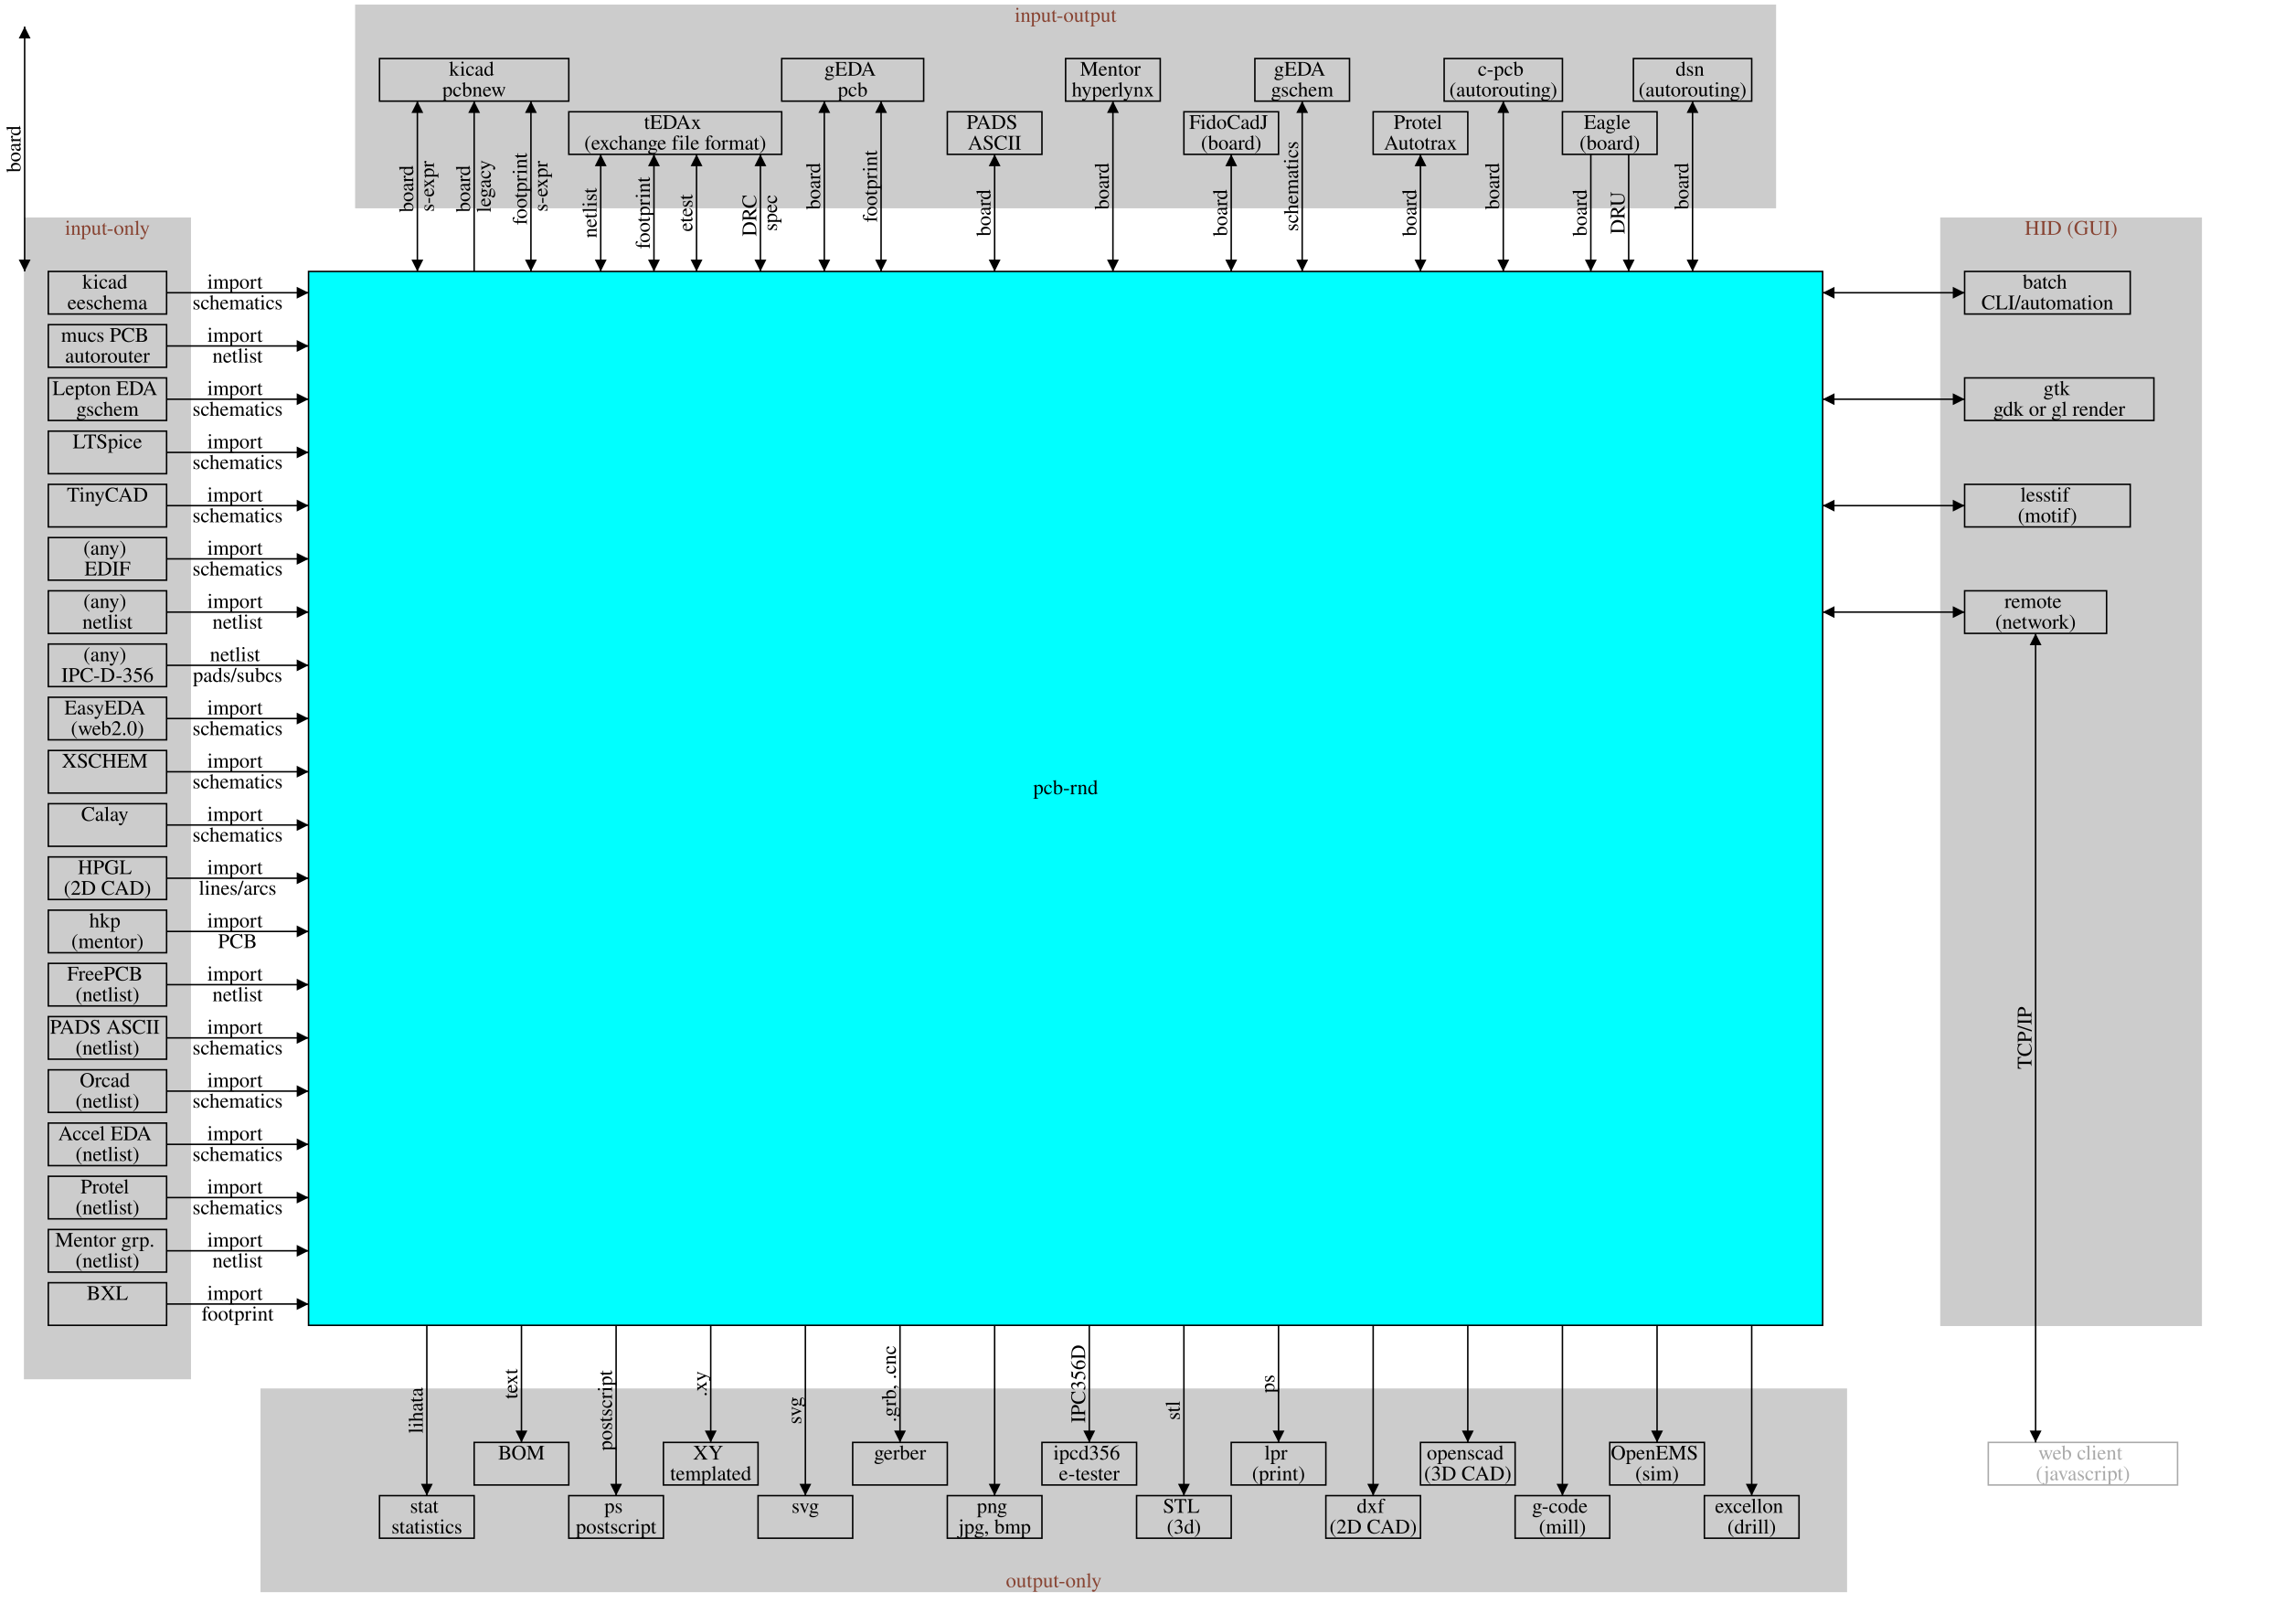
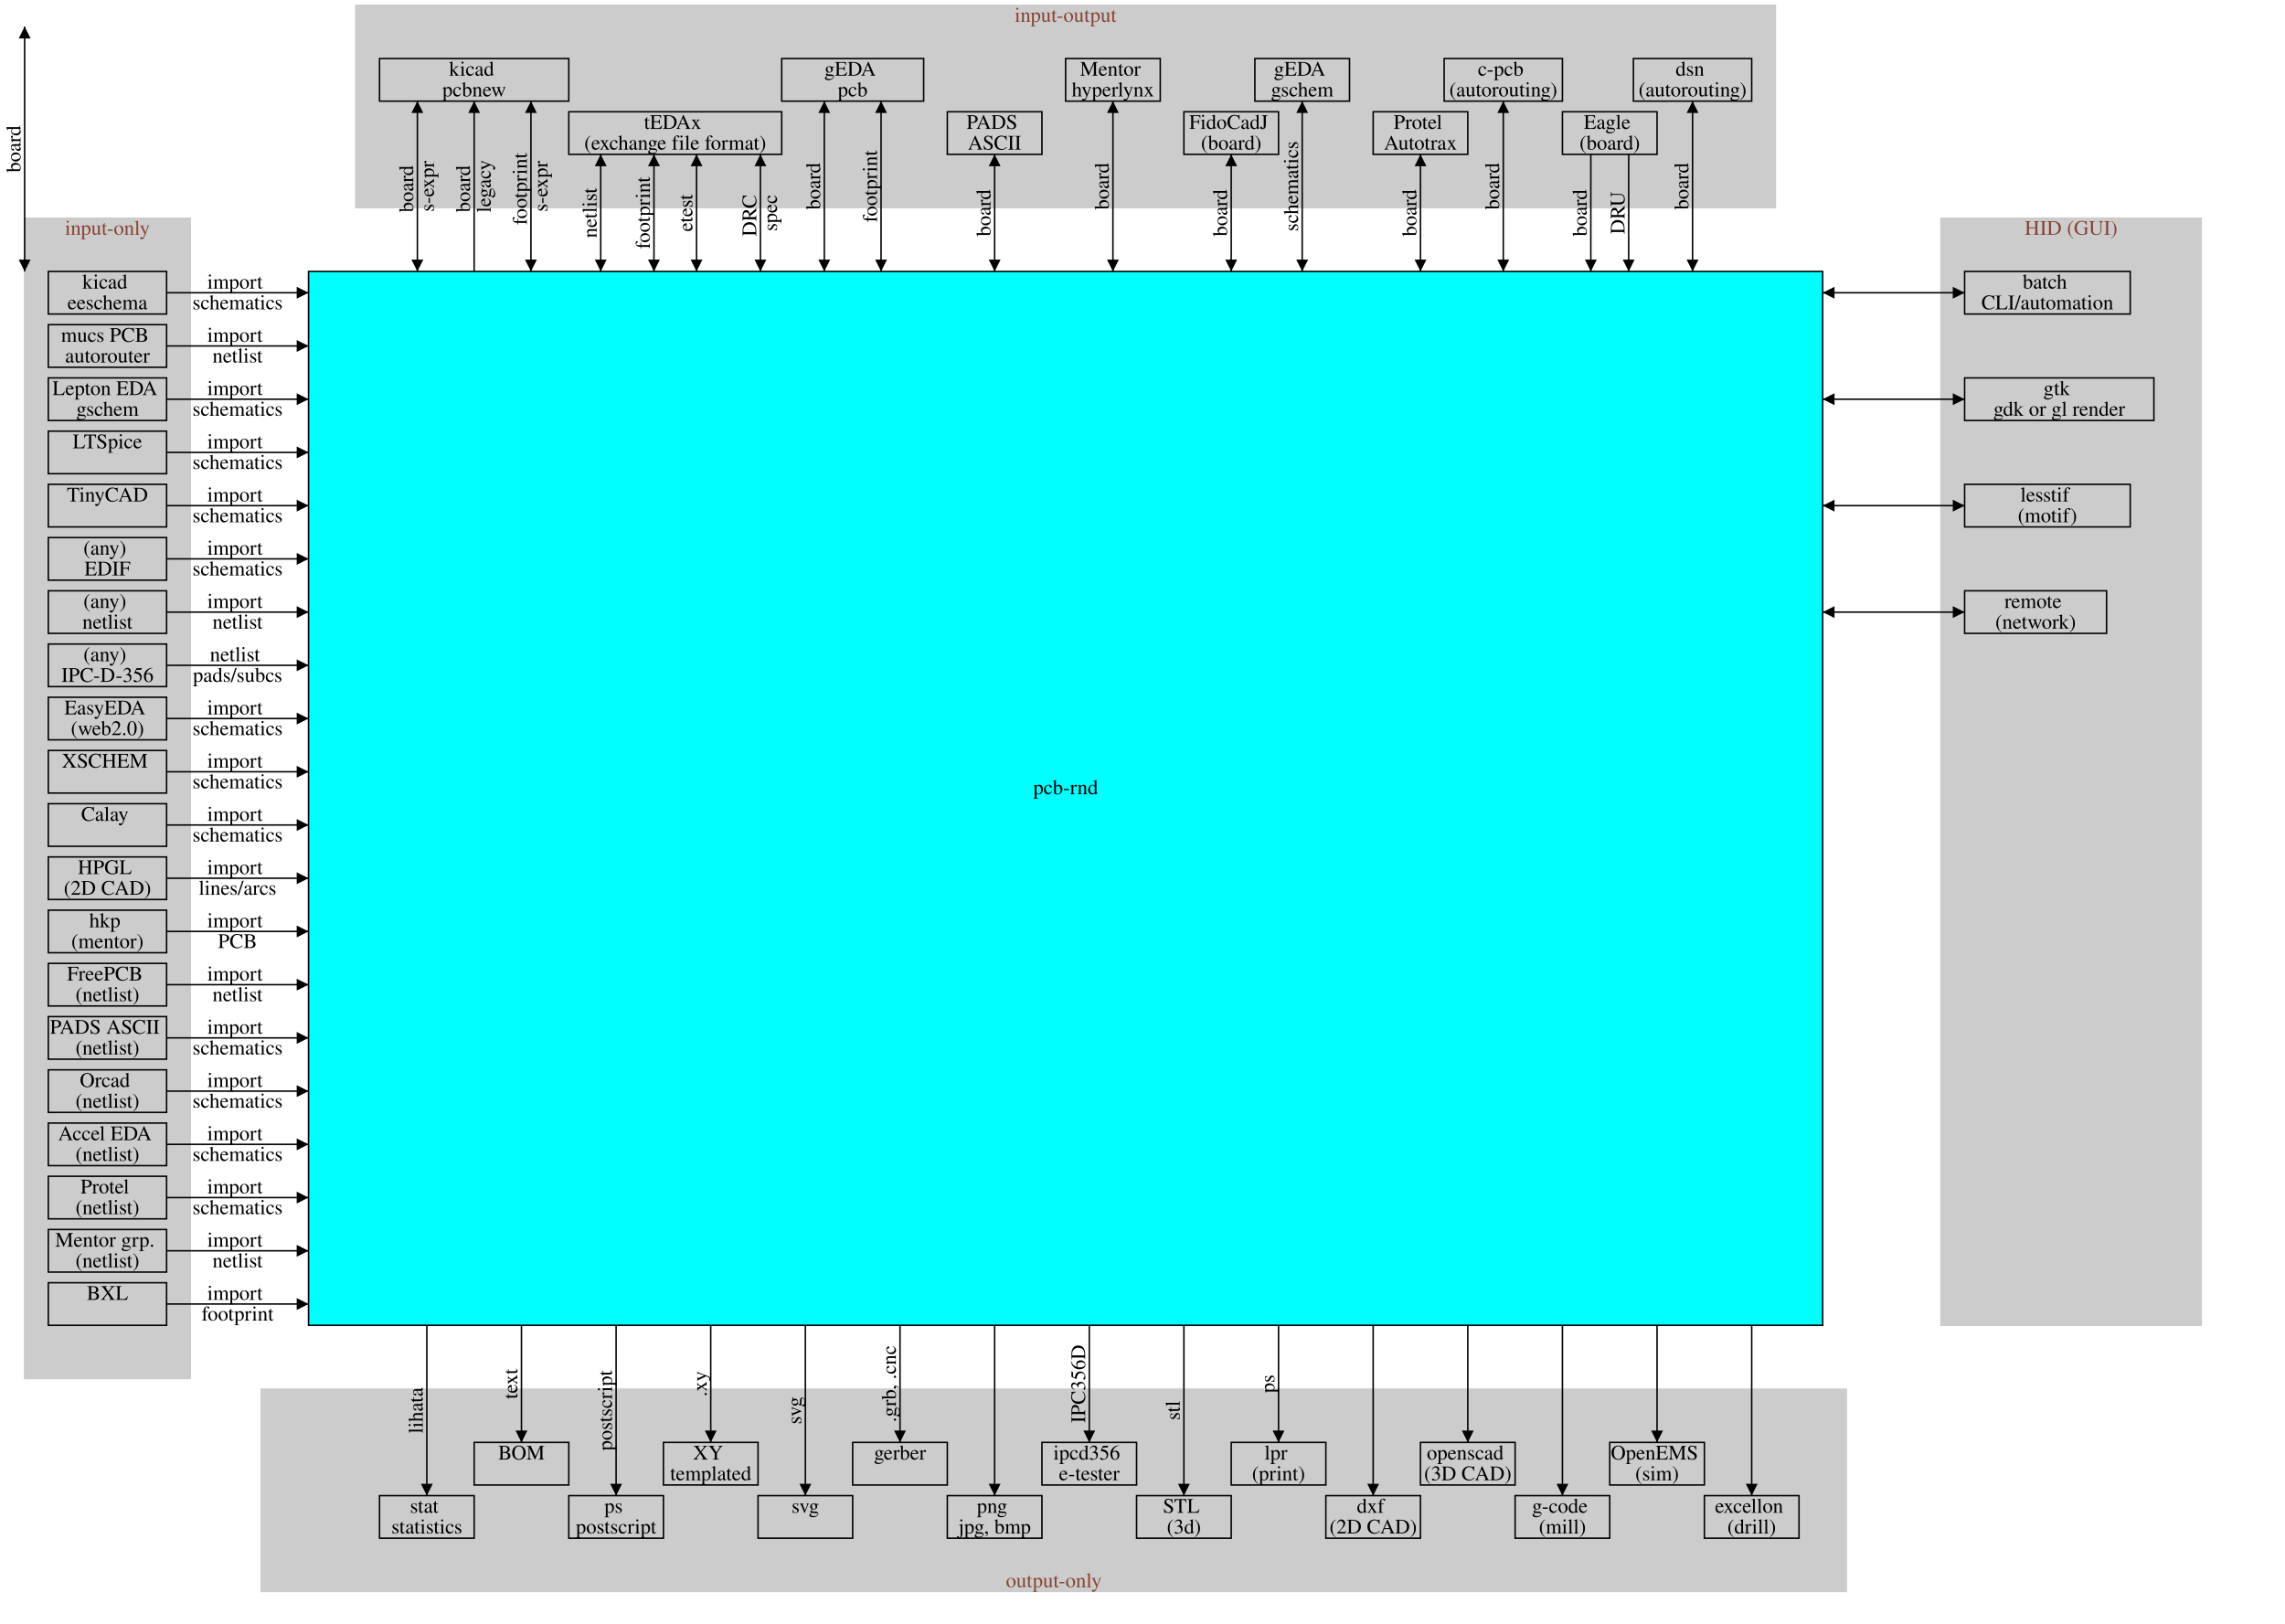
<svg xmlns="http://www.w3.org/2000/svg" width="1520pt" height="1080pt" viewBox="-8 -18 1528 1098">
  <g>
    <marker id="ahs" viewBox="0 0 60 60" refX="0" refY="30" markerUnits="strokeWidth" markerWidth="8" markerHeight="10" orient="auto">
      <path d="M 60 0 L 0 30 L 60 60 z" />
    </marker>
    <marker id="ahe" viewBox="-60 0 60 60" refX="0" refY="30" markerUnits="strokeWidth" markerWidth="8" markerHeight="10" orient="auto">
      <g transform="scale(-1 1)">
        <path d="M 60 0 L 0 30 L 60 60 z" />
      </g>
    </marker>
    <polygon fill="#00ffff" stroke="#000000" points="192,165.6 1216,165.6  1216,878.4 192,878.4" />
    <text fill="#000000" text-anchor="middle" x="704" y="522" font-family="Times,serif" font-size="14.00">
      <tspan dy="-0.2em">pcb-rnd</tspan>
    </text>
    <polygon fill="#cccccc" stroke="#cccccc" points="160,921.6 1232,921.6  1232,1058.4 160,1058.4" />
    <text fill="#884433" text-anchor="middle" x="696" y="1058.4" font-family="Times,serif" font-size="14.00">
      <tspan dy="-0.2em">output-only</tspan>
    </text>
    <polygon fill="#cccccc" stroke="#cccccc" points="1296,129.6 1472,129.6  1472,878.4 1296,878.4" />
    <text fill="#884433" text-anchor="middle" x="1384" y="129.6" font-family="Times,serif" font-size="14.00">
      <tspan dy="0.8em">HID (GUI)</tspan>
    </text>
    <polygon fill="#cccccc" stroke="#cccccc" points="224,-14.4 1184,-14.4  1184,122.4 224,122.4" />
    <text fill="#884433" text-anchor="middle" x="704" y="-14.4" font-family="Times,serif" font-size="14.00">
      <tspan dy="0.8em">input-output</tspan>
    </text>
    <polygon fill="#cccccc" stroke="#cccccc" points="0,129.6 112,129.6  112,914.4 0,914.4" />
    <text fill="#884433" text-anchor="middle" x="56" y="129.6" font-family="Times,serif" font-size="14.00">
      <tspan dy="0.8em">input-only</tspan>
    </text>
    <polygon fill="none" stroke="#000000" points="368,57.6 512,57.6  512,86.4 368,86.4" />
    <text fill="#000000" text-anchor="middle" x="440" y="72" font-family="Times,serif" font-size="14.00">
      <tspan dy="-0.2em">tEDAx</tspan>
      <tspan x="440" dy="1em">(exchange file format)</tspan>
    </text>
    <polygon fill="none" stroke="#000000" points="1312,237.6 1440,237.6  1440,266.4 1312,266.4" />
    <text fill="#000000" text-anchor="middle" x="1376" y="252" font-family="Times,serif" font-size="14.00">
      <tspan dy="-0.2em">gtk</tspan>
      <tspan x="1376" dy="1em">gdk or gl render</tspan>
    </text>
    <polygon fill="none" stroke="#000000" points="240,21.6 368,21.6  368,50.4 240,50.4" />
    <text fill="#000000" text-anchor="middle" x="304" y="36" font-family="Times,serif" font-size="14.00">
      <tspan dy="-0.2em">kicad</tspan>
      <tspan x="304" dy="1em">pcbnew</tspan>
    </text>
-     <polygon fill="none" stroke="#aaaaaa" points="1328,957.6 1456,957.6  1456,986.4 1328,986.4" />
-     <text fill="#aaaaaa" text-anchor="middle" x="1392" y="972" font-family="Times,serif" font-size="14.00">
-       <tspan dy="-0.2em">web client</tspan>
-       <tspan x="1392" dy="1em">(javascript)</tspan>
-     </text>
    <polygon fill="none" stroke="#000000" points="1312,165.6 1424,165.6  1424,194.4 1312,194.4" />
    <text fill="#000000" text-anchor="middle" x="1368" y="180" font-family="Times,serif" font-size="14.00">
      <tspan dy="-0.2em">batch</tspan>
      <tspan x="1368" dy="1em">CLI/automation</tspan>
    </text>
    <polygon fill="none" stroke="#000000" points="1312,309.6 1424,309.6  1424,338.4 1312,338.4" />
    <text fill="#000000" text-anchor="middle" x="1368" y="324" font-family="Times,serif" font-size="14.00">
      <tspan dy="-0.2em">lesstif</tspan>
      <tspan x="1368" dy="1em">(motif)</tspan>
    </text>
    <polygon fill="none" stroke="#000000" points="1312,381.6 1408,381.6  1408,410.4 1312,410.4" />
    <text fill="#000000" text-anchor="middle" x="1360" y="396" font-family="Times,serif" font-size="14.00">
      <tspan dy="-0.2em">remote</tspan>
      <tspan x="1360" dy="1em">(network)</tspan>
    </text>
    <polygon fill="none" stroke="#000000" points="512,21.6 608,21.6  608,50.4 512,50.4" />
    <text fill="#000000" text-anchor="middle" x="560" y="36" font-family="Times,serif" font-size="14.00">
      <tspan dy="-0.2em">gEDA</tspan>
      <tspan x="560" dy="1em">pcb</tspan>
    </text>
+     <polygon fill="none" stroke="#000000" points="16,417.6 96,417.6  96,446.4 16,446.4" />
+     <text fill="#000000" text-anchor="middle" x="56" y="432" font-family="Times,serif" font-size="14.00">
+       <tspan dy="-0.2em">(any)</tspan>
+       <tspan x="56" dy="1em">IPC-D-356</tspan>
+     </text>
    <polygon fill="none" stroke="#000000" points="16,309.6 96,309.6  96,338.4 16,338.4" />
    <text fill="#000000" text-anchor="middle" x="56" y="324" font-family="Times,serif" font-size="14.00">
      <tspan dy="-0.2em">TinyCAD</tspan>
    </text>
    <polygon fill="none" stroke="#000000" points="16,525.6 96,525.6  96,554.4 16,554.4" />
    <text fill="#000000" text-anchor="middle" x="56" y="540" font-family="Times,serif" font-size="14.00">
      <tspan dy="-0.2em">Calay</tspan>
      <tspan x="56" dy="1em" />
    </text>
    <polygon fill="none" stroke="#000000" points="16,201.6 96,201.6  96,230.4 16,230.4" />
    <text fill="#000000" text-anchor="middle" x="56" y="216" font-family="Times,serif" font-size="14.00">
      <tspan dy="-0.2em">mucs PCB</tspan>
      <tspan x="56" dy="1em">autorouter</tspan>
    </text>
    <polygon fill="none" stroke="#000000" points="16,489.6 96,489.6  96,518.4 16,518.4" />
    <text fill="#000000" text-anchor="middle" x="56" y="504" font-family="Times,serif" font-size="14.00">
      <tspan dy="-0.2em">XSCHEM</tspan>
      <tspan x="56" dy="1em" />
    </text>
-     <polygon fill="none" stroke="#000000" points="16,417.6 96,417.6  96,446.4 16,446.4" />
-     <text fill="#000000" text-anchor="middle" x="56" y="432" font-family="Times,serif" font-size="14.00">
-       <tspan dy="-0.2em">(any)</tspan>
-       <tspan x="56" dy="1em">IPC-D-356</tspan>
-     </text>
    <polygon fill="none" stroke="#000000" points="16,345.6 96,345.6  96,374.4 16,374.4" />
    <text fill="#000000" text-anchor="middle" x="56" y="360" font-family="Times,serif" font-size="14.00">
      <tspan dy="-0.2em">(any)</tspan>
      <tspan x="56" dy="1em">EDIF</tspan>
    </text>
    <polygon fill="none" stroke="#000000" points="16,273.6 96,273.6  96,302.4 16,302.4" />
    <text fill="#000000" text-anchor="middle" x="56" y="288" font-family="Times,serif" font-size="14.00">
      <tspan dy="-0.2em">LTSpice</tspan>
    </text>
    <polygon fill="none" stroke="#000000" points="16,237.6 96,237.6  96,266.4 16,266.4" />
    <text fill="#000000" text-anchor="middle" x="56" y="252" font-family="Times,serif" font-size="14.00">
      <tspan dy="-0.2em">Lepton EDA</tspan>
      <tspan x="56" dy="1em">gschem</tspan>
    </text>
    <polygon fill="none" stroke="#000000" points="16,453.6 96,453.6  96,482.4 16,482.4" />
    <text fill="#000000" text-anchor="middle" x="56" y="468" font-family="Times,serif" font-size="14.00">
      <tspan dy="-0.2em">EasyEDA</tspan>
      <tspan x="56" dy="1em">(web2.0)</tspan>
    </text>
    <polygon fill="none" stroke="#000000" points="16,165.6 96,165.6  96,194.4 16,194.4" />
    <text fill="#000000" text-anchor="middle" x="56" y="180" font-family="Times,serif" font-size="14.00">
      <tspan dy="-0.2em">kicad</tspan>
      <tspan x="56" dy="1em">eeschema</tspan>
    </text>
    <polygon fill="none" stroke="#000000" points="16,381.6 96,381.6  96,410.4 16,410.4" />
    <text fill="#000000" text-anchor="middle" x="56" y="396" font-family="Times,serif" font-size="14.00">
      <tspan dy="-0.2em">(any)</tspan>
      <tspan x="56" dy="1em">netlist</tspan>
    </text>
    <polygon fill="none" stroke="#000000" points="1088,21.6 1168,21.6  1168,50.4 1088,50.4" />
    <text fill="#000000" text-anchor="middle" x="1128" y="36" font-family="Times,serif" font-size="14.00">
      <tspan dy="-0.2em">dsn</tspan>
      <tspan x="1128" dy="1em">(autorouting)</tspan>
    </text>
    <polygon fill="none" stroke="#000000" points="960,21.6 1040,21.6  1040,50.4 960,50.4" />
    <text fill="#000000" text-anchor="middle" x="1000" y="36" font-family="Times,serif" font-size="14.00">
      <tspan dy="-0.2em">c-pcb</tspan>
      <tspan x="1000" dy="1em">(autorouting)</tspan>
    </text>
    <polygon fill="none" stroke="#000000" points="16,561.6 96,561.6  96,590.4 16,590.4" />
    <text fill="#000000" text-anchor="middle" x="56" y="576" font-family="Times,serif" font-size="14.00">
      <tspan dy="-0.2em">HPGL</tspan>
      <tspan x="56" dy="1em">(2D CAD)</tspan>
    </text>
    <polygon fill="none" stroke="#000000" points="16,633.6 96,633.6  96,662.4 16,662.4" />
    <text fill="#000000" text-anchor="middle" x="56" y="648" font-family="Times,serif" font-size="14.00">
      <tspan dy="-0.2em">FreePCB</tspan>
      <tspan x="56" dy="1em">(netlist)</tspan>
    </text>
    <polygon fill="none" stroke="#000000" points="16,741.6 96,741.6  96,770.4 16,770.4" />
    <text fill="#000000" text-anchor="middle" x="56" y="756" font-family="Times,serif" font-size="14.00">
      <tspan dy="-0.2em">Accel EDA</tspan>
      <tspan x="56" dy="1em">(netlist)</tspan>
    </text>
    <polygon fill="none" stroke="#000000" points="16,597.6 96,597.6  96,626.4 16,626.4" />
    <text fill="#000000" text-anchor="middle" x="56" y="612" font-family="Times,serif" font-size="14.00">
      <tspan dy="-0.2em">hkp</tspan>
      <tspan x="56" dy="1em">(mentor)</tspan>
    </text>
    <polygon fill="none" stroke="#000000" points="16,777.6 96,777.6  96,806.4 16,806.4" />
    <text fill="#000000" text-anchor="middle" x="56" y="792" font-family="Times,serif" font-size="14.00">
      <tspan dy="-0.2em">Protel</tspan>
      <tspan x="56" dy="1em">(netlist)</tspan>
    </text>
    <polygon fill="none" stroke="#000000" points="16,813.6 96,813.6  96,842.4 16,842.4" />
    <text fill="#000000" text-anchor="middle" x="56" y="828" font-family="Times,serif" font-size="14.00">
      <tspan dy="-0.2em">Mentor grp.</tspan>
      <tspan x="56" dy="1em">(netlist)</tspan>
    </text>
    <polygon fill="none" stroke="#000000" points="16,705.6 96,705.6  96,734.4 16,734.4" />
    <text fill="#000000" text-anchor="middle" x="56" y="720" font-family="Times,serif" font-size="14.00">
      <tspan dy="-0.2em">Orcad</tspan>
      <tspan x="56" dy="1em">(netlist)</tspan>
    </text>
    <polygon fill="none" stroke="#000000" points="16,849.6 96,849.6  96,878.4 16,878.4" />
    <text fill="#000000" text-anchor="middle" x="56" y="864" font-family="Times,serif" font-size="14.00">
      <tspan dy="-0.2em">BXL</tspan>
    </text>
    <polygon fill="none" stroke="#000000" points="16,669.6 96,669.6  96,698.4 16,698.4" />
    <text fill="#000000" text-anchor="middle" x="56" y="684" font-family="Times,serif" font-size="14.00">
      <tspan dy="-0.2em">PADS ASCII</tspan>
      <tspan x="56" dy="1em">(netlist)</tspan>
    </text>
    <polygon fill="none" stroke="#000000" points="832,21.6 896,21.6  896,50.4 832,50.4" />
    <text fill="#000000" text-anchor="middle" x="864" y="36" font-family="Times,serif" font-size="14.00">
      <tspan dy="-0.2em">gEDA</tspan>
      <tspan x="864" dy="1em">gschem</tspan>
    </text>
    <polygon fill="none" stroke="#000000" points="704,21.6 768,21.6  768,50.4 704,50.4" />
    <text fill="#000000" text-anchor="middle" x="736" y="36" font-family="Times,serif" font-size="14.00">
      <tspan dy="-0.2em">Mentor</tspan>
      <tspan x="736" dy="1em">hyperlynx</tspan>
    </text>
    <polygon fill="none" stroke="#000000" points="624,57.6 688,57.6  688,86.4 624,86.4" />
    <text fill="#000000" text-anchor="middle" x="656" y="72" font-family="Times,serif" font-size="14.00">
      <tspan dy="-0.2em">PADS</tspan>
      <tspan x="656" dy="1em">ASCII</tspan>
    </text>
    <polygon fill="none" stroke="#000000" points="1040,57.6 1104,57.6  1104,86.4 1040,86.4" />
    <text fill="#000000" text-anchor="middle" x="1072" y="72" font-family="Times,serif" font-size="14.00">
      <tspan dy="-0.2em">Eagle</tspan>
      <tspan x="1072" dy="1em">(board)</tspan>
    </text>
    <polygon fill="none" stroke="#000000" points="784,57.6 848,57.6  848,86.4 784,86.4" />
    <text fill="#000000" text-anchor="middle" x="816" y="72" font-family="Times,serif" font-size="14.00">
      <tspan dy="-0.2em">FidoCadJ</tspan>
      <tspan x="816" dy="1em">(board)</tspan>
    </text>
    <polygon fill="none" stroke="#000000" points="912,57.6 976,57.6  976,86.4 912,86.4" />
    <text fill="#000000" text-anchor="middle" x="944" y="72" font-family="Times,serif" font-size="14.00">
      <tspan dy="-0.2em">Protel</tspan>
      <tspan x="944" dy="1em">Autotrax</tspan>
    </text>
    <polygon fill="none" stroke="#000000" points="560,957.6 624,957.6  624,986.4 560,986.4" />
    <text fill="#000000" text-anchor="middle" x="592" y="972" font-family="Times,serif" font-size="14.00">
      <tspan dy="-0.2em">gerber</tspan>
    </text>
    <polygon fill="none" stroke="#000000" points="496,993.6 560,993.6  560,1022.4 496,1022.4" />
    <text fill="#000000" text-anchor="middle" x="528" y="1008" font-family="Times,serif" font-size="14.00">
      <tspan dy="-0.2em">svg</tspan>
    </text>
    <polygon fill="none" stroke="#000000" points="752,993.6 816,993.6  816,1022.4 752,1022.4" />
    <text fill="#000000" text-anchor="middle" x="784" y="1008" font-family="Times,serif" font-size="14.00">
      <tspan dy="-0.2em">STL</tspan>
      <tspan x="784" dy="1em">(3d)</tspan>
    </text>
    <polygon fill="none" stroke="#000000" points="880,993.6 944,993.6  944,1022.4 880,1022.4" />
    <text fill="#000000" text-anchor="middle" x="912" y="1008" font-family="Times,serif" font-size="14.00">
      <tspan dy="-0.2em">dxf</tspan>
      <tspan x="912" dy="1em">(2D CAD)</tspan>
    </text>
    <polygon fill="none" stroke="#000000" points="1136,993.6 1200,993.6  1200,1022.4 1136,1022.4" />
    <text fill="#000000" text-anchor="middle" x="1168" y="1008" font-family="Times,serif" font-size="14.00">
      <tspan dy="-0.2em">excellon</tspan>
      <tspan x="1168" dy="1em">(drill)</tspan>
    </text>
    <polygon fill="none" stroke="#000000" points="432,957.6 496,957.6  496,986.4 432,986.4" />
    <text fill="#000000" text-anchor="middle" x="464" y="972" font-family="Times,serif" font-size="14.00">
      <tspan dy="-0.2em">XY</tspan>
      <tspan x="464" dy="1em">templated</tspan>
    </text>
    <polygon fill="none" stroke="#000000" points="944,957.6 1008,957.6  1008,986.4 944,986.4" />
    <text fill="#000000" text-anchor="middle" x="976" y="972" font-family="Times,serif" font-size="14.00">
      <tspan dy="-0.2em">openscad</tspan>
      <tspan x="976" dy="1em">(3D CAD)</tspan>
    </text>
    <polygon fill="none" stroke="#000000" points="1072,957.6 1136,957.6  1136,986.4 1072,986.4" />
    <text fill="#000000" text-anchor="middle" x="1104" y="972" font-family="Times,serif" font-size="14.00">
      <tspan dy="-0.2em">OpenEMS</tspan>
      <tspan x="1104" dy="1em">(sim)</tspan>
    </text>
    <polygon fill="none" stroke="#000000" points="816,957.6 880,957.6  880,986.4 816,986.4" />
    <text fill="#000000" text-anchor="middle" x="848" y="972" font-family="Times,serif" font-size="14.00">
      <tspan dy="-0.2em">lpr</tspan>
      <tspan x="848" dy="1em">(print)</tspan>
    </text>
    <polygon fill="none" stroke="#000000" points="688,957.6 752,957.6  752,986.4 688,986.4" />
    <text fill="#000000" text-anchor="middle" x="720" y="972" font-family="Times,serif" font-size="14.00">
      <tspan dy="-0.2em">ipcd356</tspan>
      <tspan x="720" dy="1em">e-tester</tspan>
    </text>
    <polygon fill="none" stroke="#000000" points="624,993.6 688,993.6  688,1022.4 624,1022.4" />
    <text fill="#000000" text-anchor="middle" x="656" y="1008" font-family="Times,serif" font-size="14.00">
      <tspan dy="-0.2em">png</tspan>
      <tspan x="656" dy="1em">jpg, bmp</tspan>
    </text>
    <polygon fill="none" stroke="#000000" points="368,993.6 432,993.6  432,1022.4 368,1022.4" />
    <text fill="#000000" text-anchor="middle" x="400" y="1008" font-family="Times,serif" font-size="14.00">
      <tspan dy="-0.2em">ps</tspan>
      <tspan x="400" dy="1em">postscript</tspan>
    </text>
    <polygon fill="none" stroke="#000000" points="304,957.6 368,957.6  368,986.4 304,986.4" />
    <text fill="#000000" text-anchor="middle" x="336" y="972" font-family="Times,serif" font-size="14.00">
      <tspan dy="-0.2em">BOM</tspan>
    </text>
    <polygon fill="none" stroke="#000000" points="1008,993.6 1072,993.6  1072,1022.4 1008,1022.4" />
    <text fill="#000000" text-anchor="middle" x="1040" y="1008" font-family="Times,serif" font-size="14.00">
      <tspan dy="-0.2em">g-code</tspan>
      <tspan x="1040" dy="1em">(mill)</tspan>
    </text>
    <polygon fill="none" stroke="#000000" points="240,993.6 304,993.6  304,1022.4 240,1022.4" />
    <text fill="#000000" text-anchor="middle" x="272" y="1008" font-family="Times,serif" font-size="14.00">
      <tspan dy="-0.2em">stat</tspan>
      <tspan x="272" dy="1em">statistics</tspan>
    </text>
-     <line marker-end="url(#ahe)" x1="96" y1="468" x2="192" y2="468" stroke="#000000" />
-     <text fill="#000000" text-anchor="middle" x="144" y="468" font-family="Times,serif" font-size="14.00">
-       <tspan dy="-0.2em">import</tspan>
-       <tspan x="144" dy="1em">schematics</tspan>
+     <line marker-end="url(#ahe)" x1="96" y1="504" x2="192" y2="504" stroke="#000000" />
+     <text fill="#000000" text-anchor="middle" x="144" y="504" font-family="Times,serif" font-size="14.00">
+       <tspan dy="-0.2em">import</tspan>
+       <tspan x="144" dy="1em">schematics</tspan>
+     </text>
+     <line marker-end="url(#ahe)" x1="96" y1="612" x2="192" y2="612" stroke="#000000" />
+     <text fill="#000000" text-anchor="middle" x="144" y="612" font-family="Times,serif" font-size="14.00">
+       <tspan dy="-0.2em">import</tspan>
+       <tspan x="144" dy="1em">PCB</tspan>
+     </text>
+     <line marker-end="url(#ahe)" x1="96" y1="540" x2="192" y2="540" stroke="#000000" />
+     <text fill="#000000" text-anchor="middle" x="144" y="540" font-family="Times,serif" font-size="14.00">
+       <tspan dy="-0.2em">import</tspan>
+       <tspan x="144" dy="1em">schematics</tspan>
+     </text>
+     <line marker-end="url(#ahe)" x1="336" y1="878.4" x2="336" y2="957.6" stroke="#000000" />
+     <g transform="rotate(-90 336 918)">
+       <text fill="#000000" text-anchor="middle" x="336" y="918" font-family="Times,serif" font-size="14.00">
+         <tspan dy="-0.2em">text</tspan>
+       </text>
+     </g>
+     <line marker-end="url(#ahe)" x1="96" y1="648" x2="192" y2="648" stroke="#000000" />
+     <text fill="#000000" text-anchor="middle" x="144" y="648" font-family="Times,serif" font-size="14.00">
+       <tspan dy="-0.2em">import</tspan>
+       <tspan x="144" dy="1em">netlist</tspan>
    </text>
    <line marker-end="url(#ahe)" x1="96" y1="576" x2="192" y2="576" stroke="#000000" />
    <text fill="#000000" text-anchor="middle" x="144" y="576" font-family="Times,serif" font-size="14.00">
      <tspan dy="-0.2em">import</tspan>
      <tspan x="144" dy="1em">lines/arcs</tspan>
    </text>
-     <line marker-end="url(#ahe)" x1="96" y1="504" x2="192" y2="504" stroke="#000000" />
-     <text fill="#000000" text-anchor="middle" x="144" y="504" font-family="Times,serif" font-size="14.00">
+     <line marker-end="url(#ahe)" x1="96" y1="180" x2="192" y2="180" stroke="#000000" />
+     <text fill="#000000" text-anchor="middle" x="144" y="180" font-family="Times,serif" font-size="14.00">
      <tspan dy="-0.2em">import</tspan>
      <tspan x="144" dy="1em">schematics</tspan>
    </text>
    <line marker-end="url(#ahe)" x1="464" y1="878.4" x2="464" y2="957.6" stroke="#000000" />
    <g transform="rotate(-90 464 918)">
      <text fill="#000000" text-anchor="middle" x="464" y="918" font-family="Times,serif" font-size="14.00">
        <tspan dy="-0.2em">.xy</tspan>
      </text>
    </g>
+     <line marker-end="url(#ahe)" marker-start="url(#ahs)" x1="1216" y1="396" x2="1312" y2="396" stroke="#000000" />
+     <line marker-end="url(#ahe)" x1="96" y1="756" x2="192" y2="756" stroke="#000000" />
+     <text fill="#000000" text-anchor="middle" x="144" y="756" font-family="Times,serif" font-size="14.00">
+       <tspan dy="-0.2em">import</tspan>
+       <tspan x="144" dy="1em">schematics</tspan>
+     </text>
    <line marker-end="url(#ahe)" x1="96" y1="684" x2="192" y2="684" stroke="#000000" />
    <text fill="#000000" text-anchor="middle" x="144" y="684" font-family="Times,serif" font-size="14.00">
      <tspan dy="-0.2em">import</tspan>
      <tspan x="144" dy="1em">schematics</tspan>
    </text>
-     <line marker-end="url(#ahe)" x1="96" y1="612" x2="192" y2="612" stroke="#000000" />
-     <text fill="#000000" text-anchor="middle" x="144" y="612" font-family="Times,serif" font-size="14.00">
-       <tspan dy="-0.2em">import</tspan>
-       <tspan x="144" dy="1em">PCB</tspan>
-     </text>
-     <line marker-end="url(#ahe)" x1="96" y1="540" x2="192" y2="540" stroke="#000000" />
-     <text fill="#000000" text-anchor="middle" x="144" y="540" font-family="Times,serif" font-size="14.00">
-       <tspan dy="-0.2em">import</tspan>
-       <tspan x="144" dy="1em">schematics</tspan>
+     <line marker-end="url(#ahe)" x1="848" y1="878.4" x2="848" y2="957.6" stroke="#000000" />
+     <g transform="rotate(-90 848 918)">
+       <text fill="#000000" text-anchor="middle" x="848" y="918" font-family="Times,serif" font-size="14.00">
+         <tspan dy="-0.2em">ps</tspan>
+       </text>
+     </g>
+     <line marker-end="url(#ahe)" x1="720" y1="878.4" x2="720" y2="957.6" stroke="#000000" />
+     <g transform="rotate(-90 720 918)">
+       <text fill="#000000" text-anchor="middle" x="720" y="918" font-family="Times,serif" font-size="14.00">
+         <tspan dy="-0.2em">IPC356D</tspan>
+       </text>
+     </g>
+     <line marker-end="url(#ahe)" x1="96" y1="864" x2="192" y2="864" stroke="#000000" />
+     <text fill="#000000" text-anchor="middle" x="144" y="864" font-family="Times,serif" font-size="14.00">
+       <tspan dy="-0.2em">import</tspan>
+       <tspan x="144" dy="1em">footprint</tspan>
    </text>
    <line marker-end="url(#ahe)" x1="592" y1="878.4" x2="592" y2="957.6" stroke="#000000" />
    <g transform="rotate(-90 592 918)">
      <text fill="#000000" text-anchor="middle" x="592" y="918" font-family="Times,serif" font-size="14.00">
        <tspan dy="-0.2em">.grb, .cnc</tspan>
      </text>
    </g>
-     <line marker-end="url(#ahe)" marker-start="url(#ahs)" x1="1216" y1="252" x2="1312" y2="252" stroke="#000000" />
-     <line marker-end="url(#ahe)" x1="336" y1="878.4" x2="336" y2="957.6" stroke="#000000" />
-     <g transform="rotate(-90 336 918)">
-       <text fill="#000000" text-anchor="middle" x="336" y="918" font-family="Times,serif" font-size="14.00">
-         <tspan dy="-0.2em">text</tspan>
-       </text>
-     </g>
+     <line marker-end="url(#ahe)" x1="96" y1="792" x2="192" y2="792" stroke="#000000" />
+     <text fill="#000000" text-anchor="middle" x="144" y="792" font-family="Times,serif" font-size="14.00">
+       <tspan dy="-0.2em">import</tspan>
+       <tspan x="144" dy="1em">schematics</tspan>
+     </text>
+     <line marker-end="url(#ahe)" x1="1104" y1="878.4" x2="1104" y2="957.6" stroke="#000000" />
    <line marker-end="url(#ahe)" x1="96" y1="720" x2="192" y2="720" stroke="#000000" />
    <text fill="#000000" text-anchor="middle" x="144" y="720" font-family="Times,serif" font-size="14.00">
      <tspan dy="-0.2em">import</tspan>
      <tspan x="144" dy="1em">schematics</tspan>
    </text>
-     <line marker-end="url(#ahe)" x1="96" y1="648" x2="192" y2="648" stroke="#000000" />
-     <text fill="#000000" text-anchor="middle" x="144" y="648" font-family="Times,serif" font-size="14.00">
-       <tspan dy="-0.2em">import</tspan>
-       <tspan x="144" dy="1em">netlist</tspan>
-     </text>
+     <line marker-end="url(#ahe)" x1="912" y1="878.4" x2="912" y2="993.6" stroke="#000000" />
+     <line marker-end="url(#ahe)" marker-start="url(#ahs)" x1="864" y1="50.4" x2="864" y2="165.6" stroke="#000000" />
+     <g transform="rotate(-90 864 108)">
+       <text fill="#000000" text-anchor="middle" x="864" y="108" font-family="Times,serif" font-size="14.00">
+         <tspan dy="-0.2em">schematics</tspan>
+       </text>
+     </g>
    <line marker-end="url(#ahe)" x1="784" y1="878.4" x2="784" y2="993.6" stroke="#000000" />
    <g transform="rotate(-90 784 936)">
      <text fill="#000000" text-anchor="middle" x="784" y="936" font-family="Times,serif" font-size="14.00">
        <tspan dy="-0.2em">stl</tspan>
      </text>
    </g>
-     <line marker-end="url(#ahe)" marker-start="url(#ahs)" x1="1216" y1="324" x2="1312" y2="324" stroke="#000000" />
-     <line marker-end="url(#ahe)" x1="96" y1="180" x2="192" y2="180" stroke="#000000" />
-     <text fill="#000000" text-anchor="middle" x="144" y="180" font-family="Times,serif" font-size="14.00">
-       <tspan dy="-0.2em">import</tspan>
-       <tspan x="144" dy="1em">schematics</tspan>
-     </text>
+     <line marker-end="url(#ahe)" x1="1168" y1="878.4" x2="1168" y2="993.6" stroke="#000000" />
+     <line marker-end="url(#ahe)" x1="528" y1="878.4" x2="528" y2="993.6" stroke="#000000" />
+     <g transform="rotate(-90 528 936)">
+       <text fill="#000000" text-anchor="middle" x="528" y="936" font-family="Times,serif" font-size="14.00">
+         <tspan dy="-0.2em">svg</tspan>
+       </text>
+     </g>
    <line marker-end="url(#ahe)" x1="96" y1="828" x2="192" y2="828" stroke="#000000" />
    <text fill="#000000" text-anchor="middle" x="144" y="828" font-family="Times,serif" font-size="14.00">
      <tspan dy="-0.2em">import</tspan>
      <tspan x="144" dy="1em">netlist</tspan>
    </text>
    <line marker-end="url(#ahe)" x1="976" y1="878.4" x2="976" y2="957.6" stroke="#000000" />
-     <line marker-end="url(#ahe)" marker-start="url(#ahs)" x1="1216" y1="396" x2="1312" y2="396" stroke="#000000" />
-     <line marker-end="url(#ahe)" x1="96" y1="756" x2="192" y2="756" stroke="#000000" />
-     <text fill="#000000" text-anchor="middle" x="144" y="756" font-family="Times,serif" font-size="14.00">
-       <tspan dy="-0.2em">import</tspan>
-       <tspan x="144" dy="1em">schematics</tspan>
-     </text>
-     <line marker-end="url(#ahe)" x1="848" y1="878.4" x2="848" y2="957.6" stroke="#000000" />
-     <g transform="rotate(-90 848 918)">
-       <text fill="#000000" text-anchor="middle" x="848" y="918" font-family="Times,serif" font-size="14.00">
-         <tspan dy="-0.2em">ps</tspan>
+     <line marker-end="url(#ahe)" marker-start="url(#ahs)" x1="540.8" y1="50.4" x2="540.8" y2="165.6" stroke="#000000" />
+     <g transform="rotate(-90 540.8 108)">
+       <text fill="#000000" text-anchor="middle" x="540.8" y="108" font-family="Times,serif" font-size="14.00">
+         <tspan dy="-0.2em">board</tspan>
+       </text>
+     </g>
+     <line marker-end="url(#ahe)" x1="272" y1="878.4" x2="272" y2="993.6" stroke="#000000" />
+     <g transform="rotate(-90 272 936)">
+       <text fill="#000000" text-anchor="middle" x="272" y="936" font-family="Times,serif" font-size="14.00">
+         <tspan dy="-0.2em">lihata</tspan>
      </text>
    </g>
    <line marker-end="url(#ahe)" marker-start="url(#ahs)" x1="736" y1="50.4" x2="736" y2="165.6" stroke="#000000" />
    <g transform="rotate(-90 736 108)">
      <text fill="#000000" text-anchor="middle" x="736" y="108" font-family="Times,serif" font-size="14.00">
        <tspan dy="-0.2em">board</tspan>
      </text>
    </g>
    <line marker-end="url(#ahe)" x1="1040" y1="878.4" x2="1040" y2="993.6" stroke="#000000" />
-     <line marker-end="url(#ahe)" x1="720" y1="878.4" x2="720" y2="957.6" stroke="#000000" />
-     <g transform="rotate(-90 720 918)">
-       <text fill="#000000" text-anchor="middle" x="720" y="918" font-family="Times,serif" font-size="14.00">
-         <tspan dy="-0.2em">IPC356D</tspan>
-       </text>
-     </g>
-     <line marker-end="url(#ahe)" marker-start="url(#ahs)" x1="1360" y1="410.4" x2="1360" y2="957.6" stroke="#000000" />
-     <g transform="rotate(-90 1360 684)">
-       <text fill="#000000" text-anchor="middle" x="1360" y="684" font-family="Times,serif" font-size="14.00">
-         <tspan dy="-0.2em">TCP/IP</tspan>
-       </text>
-     </g>
-     <line marker-end="url(#ahe)" x1="96" y1="864" x2="192" y2="864" stroke="#000000" />
-     <text fill="#000000" text-anchor="middle" x="144" y="864" font-family="Times,serif" font-size="14.00">
-       <tspan dy="-0.2em">import</tspan>
-       <tspan x="144" dy="1em">footprint</tspan>
-     </text>
+     <line marker-start="url(#ahs)" x1="304" y1="50.4" x2="304" y2="165.6" stroke="#000000" />
+     <g transform="rotate(-90 304 108)">
+       <text fill="#000000" text-anchor="middle" x="304" y="108" font-family="Times,serif" font-size="14.00">
+         <tspan dy="-0.2em">board</tspan>
+         <tspan x="304" dy="1em">legacy</tspan>
+       </text>
+     </g>
+     <line marker-end="url(#ahe)" x1="96" y1="252" x2="192" y2="252" stroke="#000000" />
+     <text fill="#000000" text-anchor="middle" x="144" y="252" font-family="Times,serif" font-size="14.00">
+       <tspan dy="-0.2em">import</tspan>
+       <tspan x="144" dy="1em">schematics</tspan>
+     </text>
+     <line marker-end="url(#ahe)" x1="656" y1="878.4" x2="656" y2="993.6" stroke="#000000" />
    <line marker-end="url(#ahe)" marker-start="url(#ahs)" x1="579.2" y1="50.4" x2="579.2" y2="165.6" stroke="#000000" />
    <g transform="rotate(-90 579.2 108)">
      <text fill="#000000" text-anchor="middle" x="579.2" y="108" font-family="Times,serif" font-size="14.00">
        <tspan dy="-0.2em">footprint</tspan>
      </text>
    </g>
    <line marker-end="url(#ahe)" x1="400" y1="878.4" x2="400" y2="993.6" stroke="#000000" />
    <g transform="rotate(-90 400 936)">
      <text fill="#000000" text-anchor="middle" x="400" y="936" font-family="Times,serif" font-size="14.00">
        <tspan dy="-0.2em">postscript</tspan>
      </text>
    </g>
-     <line marker-end="url(#ahe)" x1="96" y1="792" x2="192" y2="792" stroke="#000000" />
-     <text fill="#000000" text-anchor="middle" x="144" y="792" font-family="Times,serif" font-size="14.00">
-       <tspan dy="-0.2em">import</tspan>
-       <tspan x="144" dy="1em">schematics</tspan>
-     </text>
-     <line marker-end="url(#ahe)" x1="1104" y1="878.4" x2="1104" y2="957.6" stroke="#000000" />
-     <line marker-end="url(#ahe)" marker-start="url(#ahs)" x1="864" y1="50.4" x2="864" y2="165.6" stroke="#000000" />
-     <g transform="rotate(-90 864 108)">
-       <text fill="#000000" text-anchor="middle" x="864" y="108" font-family="Times,serif" font-size="14.00">
-         <tspan dy="-0.2em">schematics</tspan>
-       </text>
-     </g>
-     <line marker-end="url(#ahe)" x1="912" y1="878.4" x2="912" y2="993.6" stroke="#000000" />
-     <line marker-end="url(#ahe)" x1="1168" y1="878.4" x2="1168" y2="993.6" stroke="#000000" />
+     <line marker-end="url(#ahe)" marker-start="url(#ahs)" x1="425.6" y1="86.4" x2="425.6" y2="165.6" stroke="#000000" />
+     <g transform="rotate(-90 425.6 126)">
+       <text fill="#000000" text-anchor="middle" x="425.6" y="126" font-family="Times,serif" font-size="14.00">
+         <tspan dy="-0.2em">footprint</tspan>
+       </text>
+     </g>
+     <line marker-end="url(#ahe)" marker-start="url(#ahs)" x1="342.4" y1="50.4" x2="342.4" y2="165.6" stroke="#000000" />
+     <g transform="rotate(-90 342.4 108)">
+       <text fill="#000000" text-anchor="middle" x="342.4" y="108" font-family="Times,serif" font-size="14.00">
+         <tspan dy="-0.2em">footprint</tspan>
+         <tspan x="342.4" dy="1em">s-expr</tspan>
+       </text>
+     </g>
+     <line marker-end="url(#ahe)" x1="96" y1="288" x2="192" y2="288" stroke="#000000" />
+     <text fill="#000000" text-anchor="middle" x="144" y="288" font-family="Times,serif" font-size="14.00">
+       <tspan dy="-0.2em">import</tspan>
+       <tspan x="144" dy="1em">schematics</tspan>
+     </text>
    <line marker-end="url(#ahe)" marker-start="url(#ahs)" x1="265.6" y1="50.4" x2="265.6" y2="165.6" stroke="#000000" />
    <g transform="rotate(-90 265.6 108)">
      <text fill="#000000" text-anchor="middle" x="265.6" y="108" font-family="Times,serif" font-size="14.00">
        <tspan dy="-0.2em">board</tspan>
        <tspan x="265.6" dy="1em">s-expr</tspan>
      </text>
    </g>
    <line marker-end="url(#ahe)" x1="96" y1="216" x2="192" y2="216" stroke="#000000" />
    <text fill="#000000" text-anchor="middle" x="144" y="216" font-family="Times,serif" font-size="14.00">
      <tspan dy="-0.2em">import</tspan>
      <tspan x="144" dy="1em">netlist</tspan>
    </text>
-     <line marker-end="url(#ahe)" x1="528" y1="878.4" x2="528" y2="993.6" stroke="#000000" />
-     <g transform="rotate(-90 528 936)">
-       <text fill="#000000" text-anchor="middle" x="528" y="936" font-family="Times,serif" font-size="14.00">
-         <tspan dy="-0.2em">svg</tspan>
-       </text>
-     </g>
-     <line marker-end="url(#ahe)" marker-start="url(#ahs)" x1="540.8" y1="50.4" x2="540.8" y2="165.6" stroke="#000000" />
-     <g transform="rotate(-90 540.8 108)">
-       <text fill="#000000" text-anchor="middle" x="540.8" y="108" font-family="Times,serif" font-size="14.00">
-         <tspan dy="-0.2em">board</tspan>
-       </text>
-     </g>
-     <line marker-end="url(#ahe)" x1="272" y1="878.4" x2="272" y2="993.6" stroke="#000000" />
-     <g transform="rotate(-90 272 936)">
-       <text fill="#000000" text-anchor="middle" x="272" y="936" font-family="Times,serif" font-size="14.00">
-         <tspan dy="-0.2em">lihata</tspan>
-       </text>
-     </g>
+     <line marker-end="url(#ahe)" marker-start="url(#ahs)" x1="0" y1="0" x2="0" y2="165.6" stroke="#000000" />
+     <g transform="rotate(-90 0 82.8)">
+       <text fill="#000000" text-anchor="middle" x="0" y="82.8" font-family="Times,serif" font-size="14.00">
+         <tspan dy="-0.2em">board</tspan>
+       </text>
+     </g>
+     <line marker-end="url(#ahe)" marker-start="url(#ahs)" x1="454.4" y1="86.4" x2="454.4" y2="165.6" stroke="#000000" />
+     <g transform="rotate(-90 454.4 126)">
+       <text fill="#000000" text-anchor="middle" x="454.4" y="126" font-family="Times,serif" font-size="14.00">
+         <tspan dy="-0.2em">etest</tspan>
+       </text>
+     </g>
+     <line marker-end="url(#ahe)" x1="96" y1="396" x2="192" y2="396" stroke="#000000" />
+     <text fill="#000000" text-anchor="middle" x="144" y="396" font-family="Times,serif" font-size="14.00">
+       <tspan dy="-0.2em">import</tspan>
+       <tspan x="144" dy="1em">netlist</tspan>
+     </text>
    <line marker-end="url(#ahe)" marker-start="url(#ahs)" x1="389.6" y1="86.4" x2="389.6" y2="165.6" stroke="#000000" />
    <g transform="rotate(-90 389.6 126)">
      <text fill="#000000" text-anchor="middle" x="389.6" y="126" font-family="Times,serif" font-size="14.00">
        <tspan dy="-0.2em">netlist</tspan>
      </text>
    </g>
    <line marker-end="url(#ahe)" x1="96" y1="324" x2="192" y2="324" stroke="#000000" />
    <text fill="#000000" text-anchor="middle" x="144" y="324" font-family="Times,serif" font-size="14.00">
      <tspan dy="-0.2em">import</tspan>
      <tspan x="144" dy="1em">schematics</tspan>
    </text>
-     <line marker-start="url(#ahs)" x1="304" y1="50.4" x2="304" y2="165.6" stroke="#000000" />
-     <g transform="rotate(-90 304 108)">
-       <text fill="#000000" text-anchor="middle" x="304" y="108" font-family="Times,serif" font-size="14.00">
-         <tspan dy="-0.2em">board</tspan>
-         <tspan x="304" dy="1em">legacy</tspan>
-       </text>
-     </g>
-     <line marker-end="url(#ahe)" x1="96" y1="252" x2="192" y2="252" stroke="#000000" />
-     <text fill="#000000" text-anchor="middle" x="144" y="252" font-family="Times,serif" font-size="14.00">
-       <tspan dy="-0.2em">import</tspan>
-       <tspan x="144" dy="1em">schematics</tspan>
-     </text>
-     <line marker-end="url(#ahe)" x1="656" y1="878.4" x2="656" y2="993.6" stroke="#000000" />
+     <line marker-end="url(#ahe)" x1="1059.2" y1="86.4" x2="1059.2" y2="165.6" stroke="#000000" />
+     <g transform="rotate(-90 1059.2 126)">
+       <text fill="#000000" text-anchor="middle" x="1059.2" y="126" font-family="Times,serif" font-size="14.00">
+         <tspan dy="-0.2em">board</tspan>
+       </text>
+     </g>
+     <line marker-end="url(#ahe)" marker-start="url(#ahs)" x1="816" y1="86.4" x2="816" y2="165.6" stroke="#000000" />
+     <g transform="rotate(-90 816 126)">
+       <text fill="#000000" text-anchor="middle" x="816" y="126" font-family="Times,serif" font-size="14.00">
+         <tspan dy="-0.2em">board</tspan>
+       </text>
+     </g>
    <line marker-end="url(#ahe)" marker-start="url(#ahs)" x1="497.6" y1="86.4" x2="497.6" y2="165.6" stroke="#000000" />
    <g transform="rotate(-90 497.6 126)">
      <text fill="#000000" text-anchor="middle" x="497.6" y="126" font-family="Times,serif" font-size="14.00">
        <tspan dy="-0.2em">DRC</tspan>
        <tspan x="497.6" dy="1em">spec</tspan>
      </text>
    </g>
-     <line marker-end="url(#ahe)" marker-start="url(#ahs)" x1="425.6" y1="86.4" x2="425.6" y2="165.6" stroke="#000000" />
-     <g transform="rotate(-90 425.6 126)">
-       <text fill="#000000" text-anchor="middle" x="425.6" y="126" font-family="Times,serif" font-size="14.00">
-         <tspan dy="-0.2em">footprint</tspan>
-       </text>
-     </g>
-     <line marker-end="url(#ahe)" x1="96" y1="360" x2="192" y2="360" stroke="#000000" />
-     <text fill="#000000" text-anchor="middle" x="144" y="360" font-family="Times,serif" font-size="14.00">
-       <tspan dy="-0.2em">import</tspan>
-       <tspan x="144" dy="1em">schematics</tspan>
-     </text>
-     <line marker-end="url(#ahe)" marker-start="url(#ahs)" x1="342.4" y1="50.4" x2="342.4" y2="165.6" stroke="#000000" />
-     <g transform="rotate(-90 342.4 108)">
-       <text fill="#000000" text-anchor="middle" x="342.4" y="108" font-family="Times,serif" font-size="14.00">
-         <tspan dy="-0.2em">footprint</tspan>
-         <tspan x="342.4" dy="1em">s-expr</tspan>
-       </text>
-     </g>
-     <line marker-end="url(#ahe)" x1="96" y1="288" x2="192" y2="288" stroke="#000000" />
-     <text fill="#000000" text-anchor="middle" x="144" y="288" font-family="Times,serif" font-size="14.00">
-       <tspan dy="-0.2em">import</tspan>
-       <tspan x="144" dy="1em">schematics</tspan>
-     </text>
-     <line marker-end="url(#ahe)" marker-start="url(#ahs)" x1="944" y1="86.4" x2="944" y2="165.6" stroke="#000000" />
-     <g transform="rotate(-90 944 126)">
-       <text fill="#000000" text-anchor="middle" x="944" y="126" font-family="Times,serif" font-size="14.00">
-         <tspan dy="-0.2em">board</tspan>
-       </text>
-     </g>
-     <line marker-end="url(#ahe)" marker-start="url(#ahs)" x1="0" y1="0" x2="0" y2="165.6" stroke="#000000" />
-     <g transform="rotate(-90 0 82.8)">
-       <text fill="#000000" text-anchor="middle" x="0" y="82.8" font-family="Times,serif" font-size="14.00">
-         <tspan dy="-0.2em">board</tspan>
-       </text>
-     </g>
-     <line marker-end="url(#ahe)" marker-start="url(#ahs)" x1="454.4" y1="86.4" x2="454.4" y2="165.6" stroke="#000000" />
-     <g transform="rotate(-90 454.4 126)">
-       <text fill="#000000" text-anchor="middle" x="454.4" y="126" font-family="Times,serif" font-size="14.00">
-         <tspan dy="-0.2em">etest</tspan>
-       </text>
-     </g>
-     <line marker-end="url(#ahe)" x1="96" y1="396" x2="192" y2="396" stroke="#000000" />
-     <text fill="#000000" text-anchor="middle" x="144" y="396" font-family="Times,serif" font-size="14.00">
-       <tspan dy="-0.2em">import</tspan>
-       <tspan x="144" dy="1em">netlist</tspan>
-     </text>
-     <line marker-end="url(#ahe)" marker-start="url(#ahs)" x1="1000" y1="50.4" x2="1000" y2="165.6" stroke="#000000" />
-     <g transform="rotate(-90 1000 108)">
-       <text fill="#000000" text-anchor="middle" x="1000" y="108" font-family="Times,serif" font-size="14.00">
-         <tspan dy="-0.2em">board</tspan>
-       </text>
-     </g>
-     <line marker-end="url(#ahe)" x1="1059.2" y1="86.4" x2="1059.2" y2="165.6" stroke="#000000" />
-     <g transform="rotate(-90 1059.2 126)">
-       <text fill="#000000" text-anchor="middle" x="1059.2" y="126" font-family="Times,serif" font-size="14.00">
-         <tspan dy="-0.2em">board</tspan>
-       </text>
-     </g>
-     <line marker-end="url(#ahe)" marker-start="url(#ahs)" x1="816" y1="86.4" x2="816" y2="165.6" stroke="#000000" />
-     <g transform="rotate(-90 816 126)">
-       <text fill="#000000" text-anchor="middle" x="816" y="126" font-family="Times,serif" font-size="14.00">
-         <tspan dy="-0.2em">board</tspan>
-       </text>
-     </g>
    <line marker-end="url(#ahe)" x1="96" y1="432" x2="192" y2="432" stroke="#000000" />
    <text fill="#000000" text-anchor="middle" x="144" y="432" font-family="Times,serif" font-size="14.00">
      <tspan dy="-0.2em">netlist</tspan>
      <tspan x="144" dy="1em">pads/subcs</tspan>
    </text>
-     <line marker-end="url(#ahe)" marker-start="url(#ahs)" x1="1128" y1="50.4" x2="1128" y2="165.6" stroke="#000000" />
-     <g transform="rotate(-90 1128 108)">
-       <text fill="#000000" text-anchor="middle" x="1128" y="108" font-family="Times,serif" font-size="14.00">
-         <tspan dy="-0.2em">board</tspan>
-       </text>
-     </g>
+     <line marker-end="url(#ahe)" x1="96" y1="360" x2="192" y2="360" stroke="#000000" />
+     <text fill="#000000" text-anchor="middle" x="144" y="360" font-family="Times,serif" font-size="14.00">
+       <tspan dy="-0.2em">import</tspan>
+       <tspan x="144" dy="1em">schematics</tspan>
+     </text>
    <line marker-end="url(#ahe)" x1="1084.8" y1="86.4" x2="1084.8" y2="165.6" stroke="#000000" />
    <g transform="rotate(-90 1084.8 126)">
      <text fill="#000000" text-anchor="middle" x="1084.8" y="126" font-family="Times,serif" font-size="14.00">
        <tspan dy="-0.2em">DRU</tspan>
      </text>
    </g>
+     <line marker-end="url(#ahe)" marker-start="url(#ahs)" x1="944" y1="86.4" x2="944" y2="165.6" stroke="#000000" />
+     <g transform="rotate(-90 944 126)">
+       <text fill="#000000" text-anchor="middle" x="944" y="126" font-family="Times,serif" font-size="14.00">
+         <tspan dy="-0.2em">board</tspan>
+       </text>
+     </g>
+     <line marker-end="url(#ahe)" x1="96" y1="468" x2="192" y2="468" stroke="#000000" />
+     <text fill="#000000" text-anchor="middle" x="144" y="468" font-family="Times,serif" font-size="14.00">
+       <tspan dy="-0.2em">import</tspan>
+       <tspan x="144" dy="1em">schematics</tspan>
+     </text>
    <line marker-end="url(#ahe)" marker-start="url(#ahs)" x1="656" y1="86.4" x2="656" y2="165.6" stroke="#000000" />
    <g transform="rotate(-90 656 126)">
      <text fill="#000000" text-anchor="middle" x="656" y="126" font-family="Times,serif" font-size="14.00">
        <tspan dy="-0.2em">board</tspan>
      </text>
    </g>
+     <line marker-end="url(#ahe)" marker-start="url(#ahs)" x1="1000" y1="50.4" x2="1000" y2="165.6" stroke="#000000" />
+     <g transform="rotate(-90 1000 108)">
+       <text fill="#000000" text-anchor="middle" x="1000" y="108" font-family="Times,serif" font-size="14.00">
+         <tspan dy="-0.2em">board</tspan>
+       </text>
+     </g>
    <line marker-end="url(#ahe)" marker-start="url(#ahs)" x1="1216" y1="180" x2="1312" y2="180" stroke="#000000" />
+     <line marker-end="url(#ahe)" marker-start="url(#ahs)" x1="1128" y1="50.4" x2="1128" y2="165.6" stroke="#000000" />
+     <g transform="rotate(-90 1128 108)">
+       <text fill="#000000" text-anchor="middle" x="1128" y="108" font-family="Times,serif" font-size="14.00">
+         <tspan dy="-0.2em">board</tspan>
+       </text>
+     </g>
+     <line marker-end="url(#ahe)" marker-start="url(#ahs)" x1="1216" y1="252" x2="1312" y2="252" stroke="#000000" />
+     <line marker-end="url(#ahe)" marker-start="url(#ahs)" x1="1216" y1="324" x2="1312" y2="324" stroke="#000000" />
  </g>
</svg>
